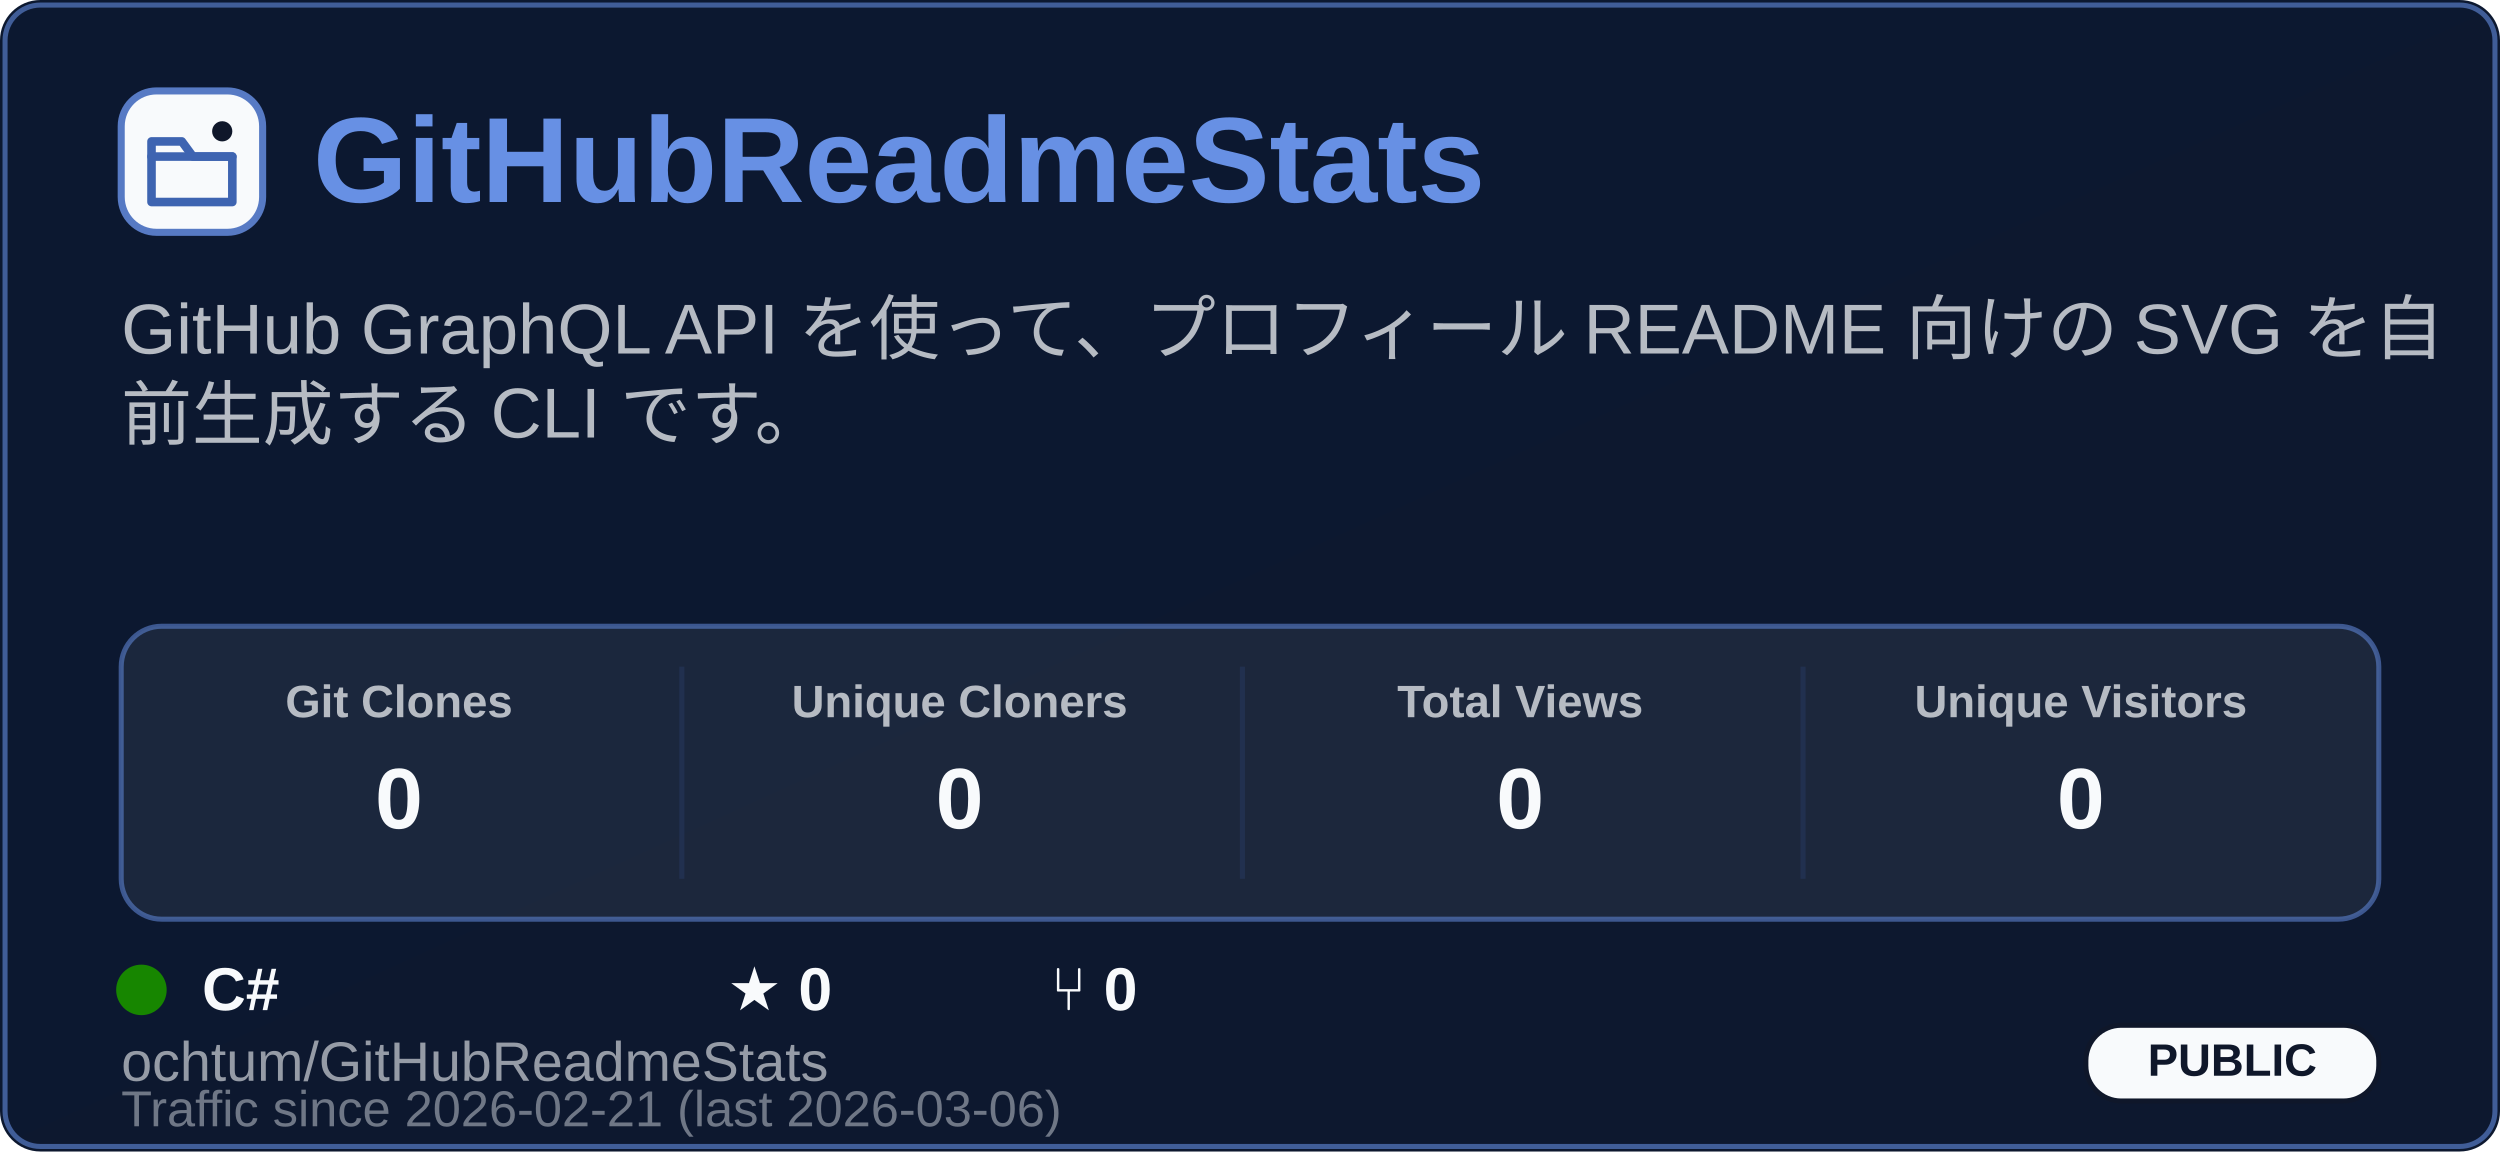
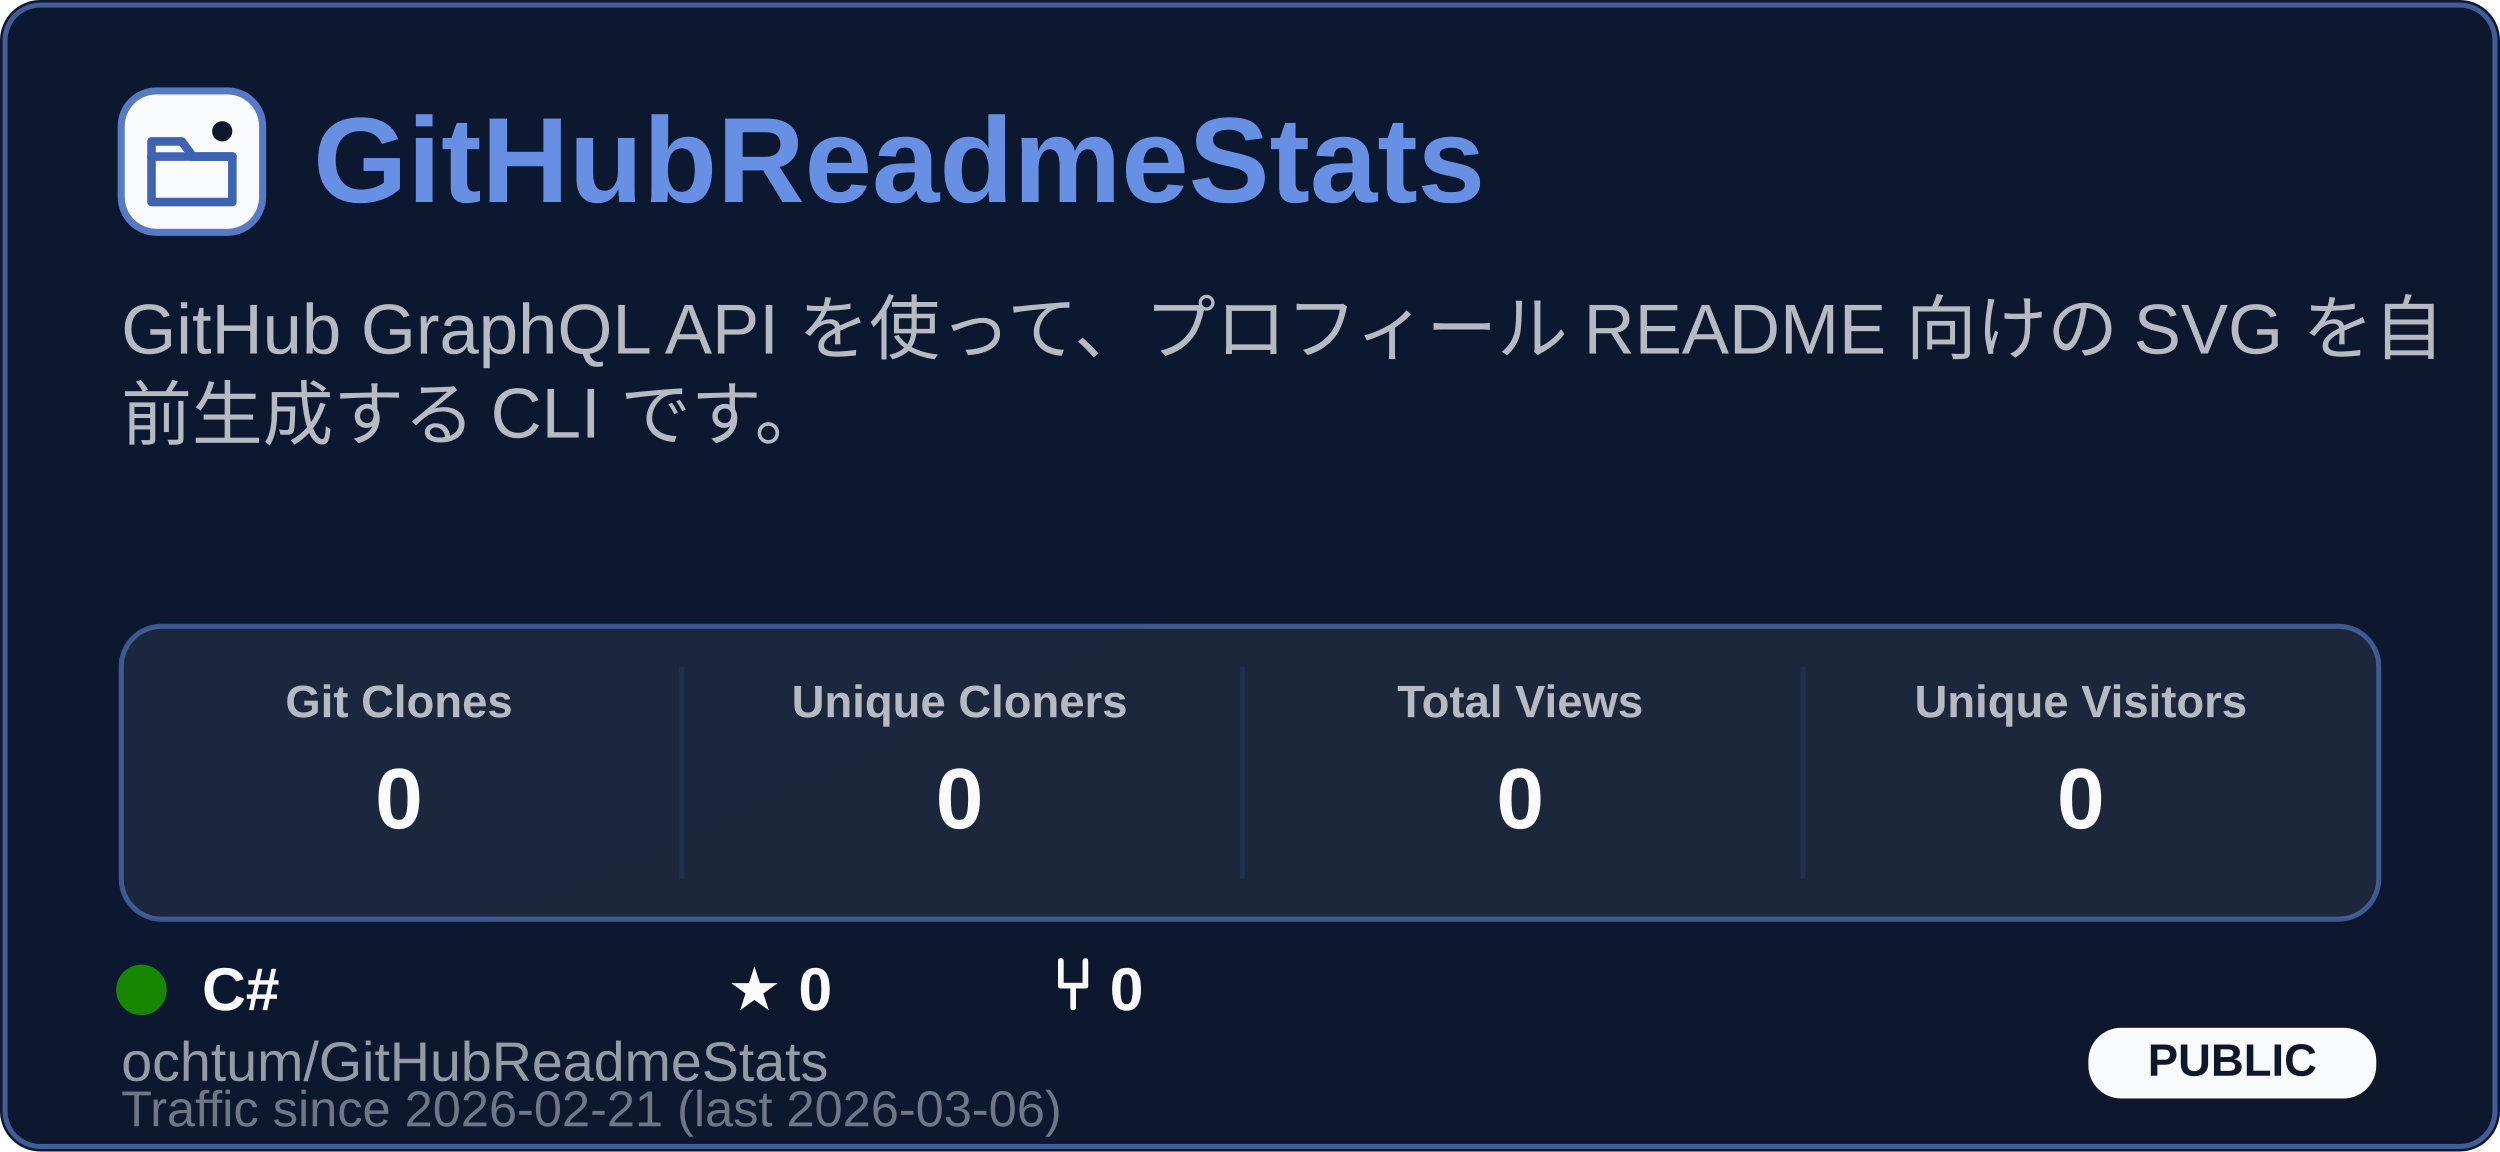
<svg xmlns="http://www.w3.org/2000/svg" width="495" height="228" viewBox="0 0 495 228" role="img" aria-label="Repository card for ochtum/GitHubReadmeStats">
  <defs>
    <linearGradient id="bg" x1="0" x2="1" y1="0" y2="1">
      <stop offset="0%" stop-color="#0C1830" />
      <stop offset="100%" stop-color="#0D182F" />
    </linearGradient>
    <style>
      .title { font: 700 24px 'Segoe UI', Arial, sans-serif; fill: #6790E4; }
      .desc { font: 500 14px 'Segoe UI', Arial, sans-serif; fill: #B6BBC3; }
      .traffic-label { font: 600 9px 'Segoe UI', Arial, sans-serif; fill: #B6BBC3; }
      .traffic-value { font: 700 17px 'Segoe UI', Arial, sans-serif; fill: #F8FAFC; }
      .meta { font: 600 12px 'Segoe UI', Arial, sans-serif; fill: #F8FAFC; }
+       .fork-icon { font: 700 14px 'Segoe UI Symbol', 'Segoe UI', Arial, sans-serif; fill: #F8FAFC; }
      .sub { font: 500 11px 'Segoe UI', Arial, sans-serif; fill: #959BA6; }
      .badge-text { font: 700 9px 'Segoe UI', Arial, sans-serif; text-anchor: middle; }
      .hint { font: 500 10px 'Segoe UI', Arial, sans-serif; fill: #6F7786; }
      .traffic-panel { fill: #283348; fill-opacity: 0.55; stroke: #577AC4; stroke-opacity: 0.65; }
      .traffic-sep { stroke: #283D68; stroke-opacity: 0.45; }
      .icon-frame { fill: #F8FAFC; stroke: #577AC4; stroke-width: 1.4; }
      .icon-image-bg { fill: #253146; }
      .icon-shape { fill: none; stroke: #3E64B1; stroke-width: 1.7; stroke-linecap: round; stroke-linejoin: round; }
      .icon-dot { fill: #0F172A; }
    </style>
    <clipPath id="iconClip">
      <rect x="4" y="4" width="20" height="20" rx="4" />
    </clipPath>
  </defs>
  <rect x="0" y="0" width="495" height="228" rx="8" fill="url(#bg)" />
  <rect x="1" y="1" width="493" height="226" rx="7" fill="none" stroke="#405D98" />
  <g transform="translate(24 18)">
    <rect x="0" y="0" width="28" height="28" rx="7" class="icon-frame" />
    <path d="M6 10h6l2.2 3H22v9H6z" class="icon-shape" />
    <path d="M6 13h16" class="icon-shape" />
    <circle cx="20" cy="8" r="2" class="icon-dot" />
  </g>
  <text x="62" y="40" class="title">GitHubReadmeStats</text>
  <text x="24" y="70" class="desc">GitHub GraphQL API を使って、プロフィール README 向けの SVG を自</text>
  <text x="24" y="87" class="desc">前生成する CLI です。</text>
  <rect x="24" y="124" width="447" height="58" rx="8" class="traffic-panel" />
  <line x1="135" y1="132" x2="135" y2="174" class="traffic-sep" />
  <line x1="246" y1="132" x2="246" y2="174" class="traffic-sep" />
  <line x1="357" y1="132" x2="357" y2="174" class="traffic-sep" />
  <text x="79" y="142" class="traffic-label" text-anchor="middle">Git Clones</text>
  <text x="79" y="164" class="traffic-value" text-anchor="middle">0</text>
  <text x="190" y="142" class="traffic-label" text-anchor="middle">Unique Cloners</text>
  <text x="190" y="164" class="traffic-value" text-anchor="middle">0</text>
  <text x="301" y="142" class="traffic-label" text-anchor="middle">Total Views</text>
  <text x="301" y="164" class="traffic-value" text-anchor="middle">0</text>
  <text x="412" y="142" class="traffic-label" text-anchor="middle">Unique Visitors</text>
  <text x="412" y="164" class="traffic-value" text-anchor="middle">0</text>
  <text x="24" y="223" class="hint">Traffic since 2026-02-21 (last 2026-03-06)</text>
  <circle cx="28" cy="196" r="5" fill="#178600" />
  <text x="40" y="200" class="meta">C#</text>
  <text x="144" y="200" class="meta">★ 0</text>
-   <text x="208" y="200" class="meta">⑂ 0</text>
+   <text x="208" y="200" class="meta">
+     <tspan class="fork-icon">⑂</tspan> 0</text>
  <text x="24" y="214" class="sub">ochtum/GitHubReadmeStats</text>
  <rect x="413" y="203" width="58" height="15" rx="7" fill="#F8FAFC" stroke="#0F172A" />
  <text x="442" y="213" class="badge-text" fill="#0F172A">PUBLIC</text>
</svg>
